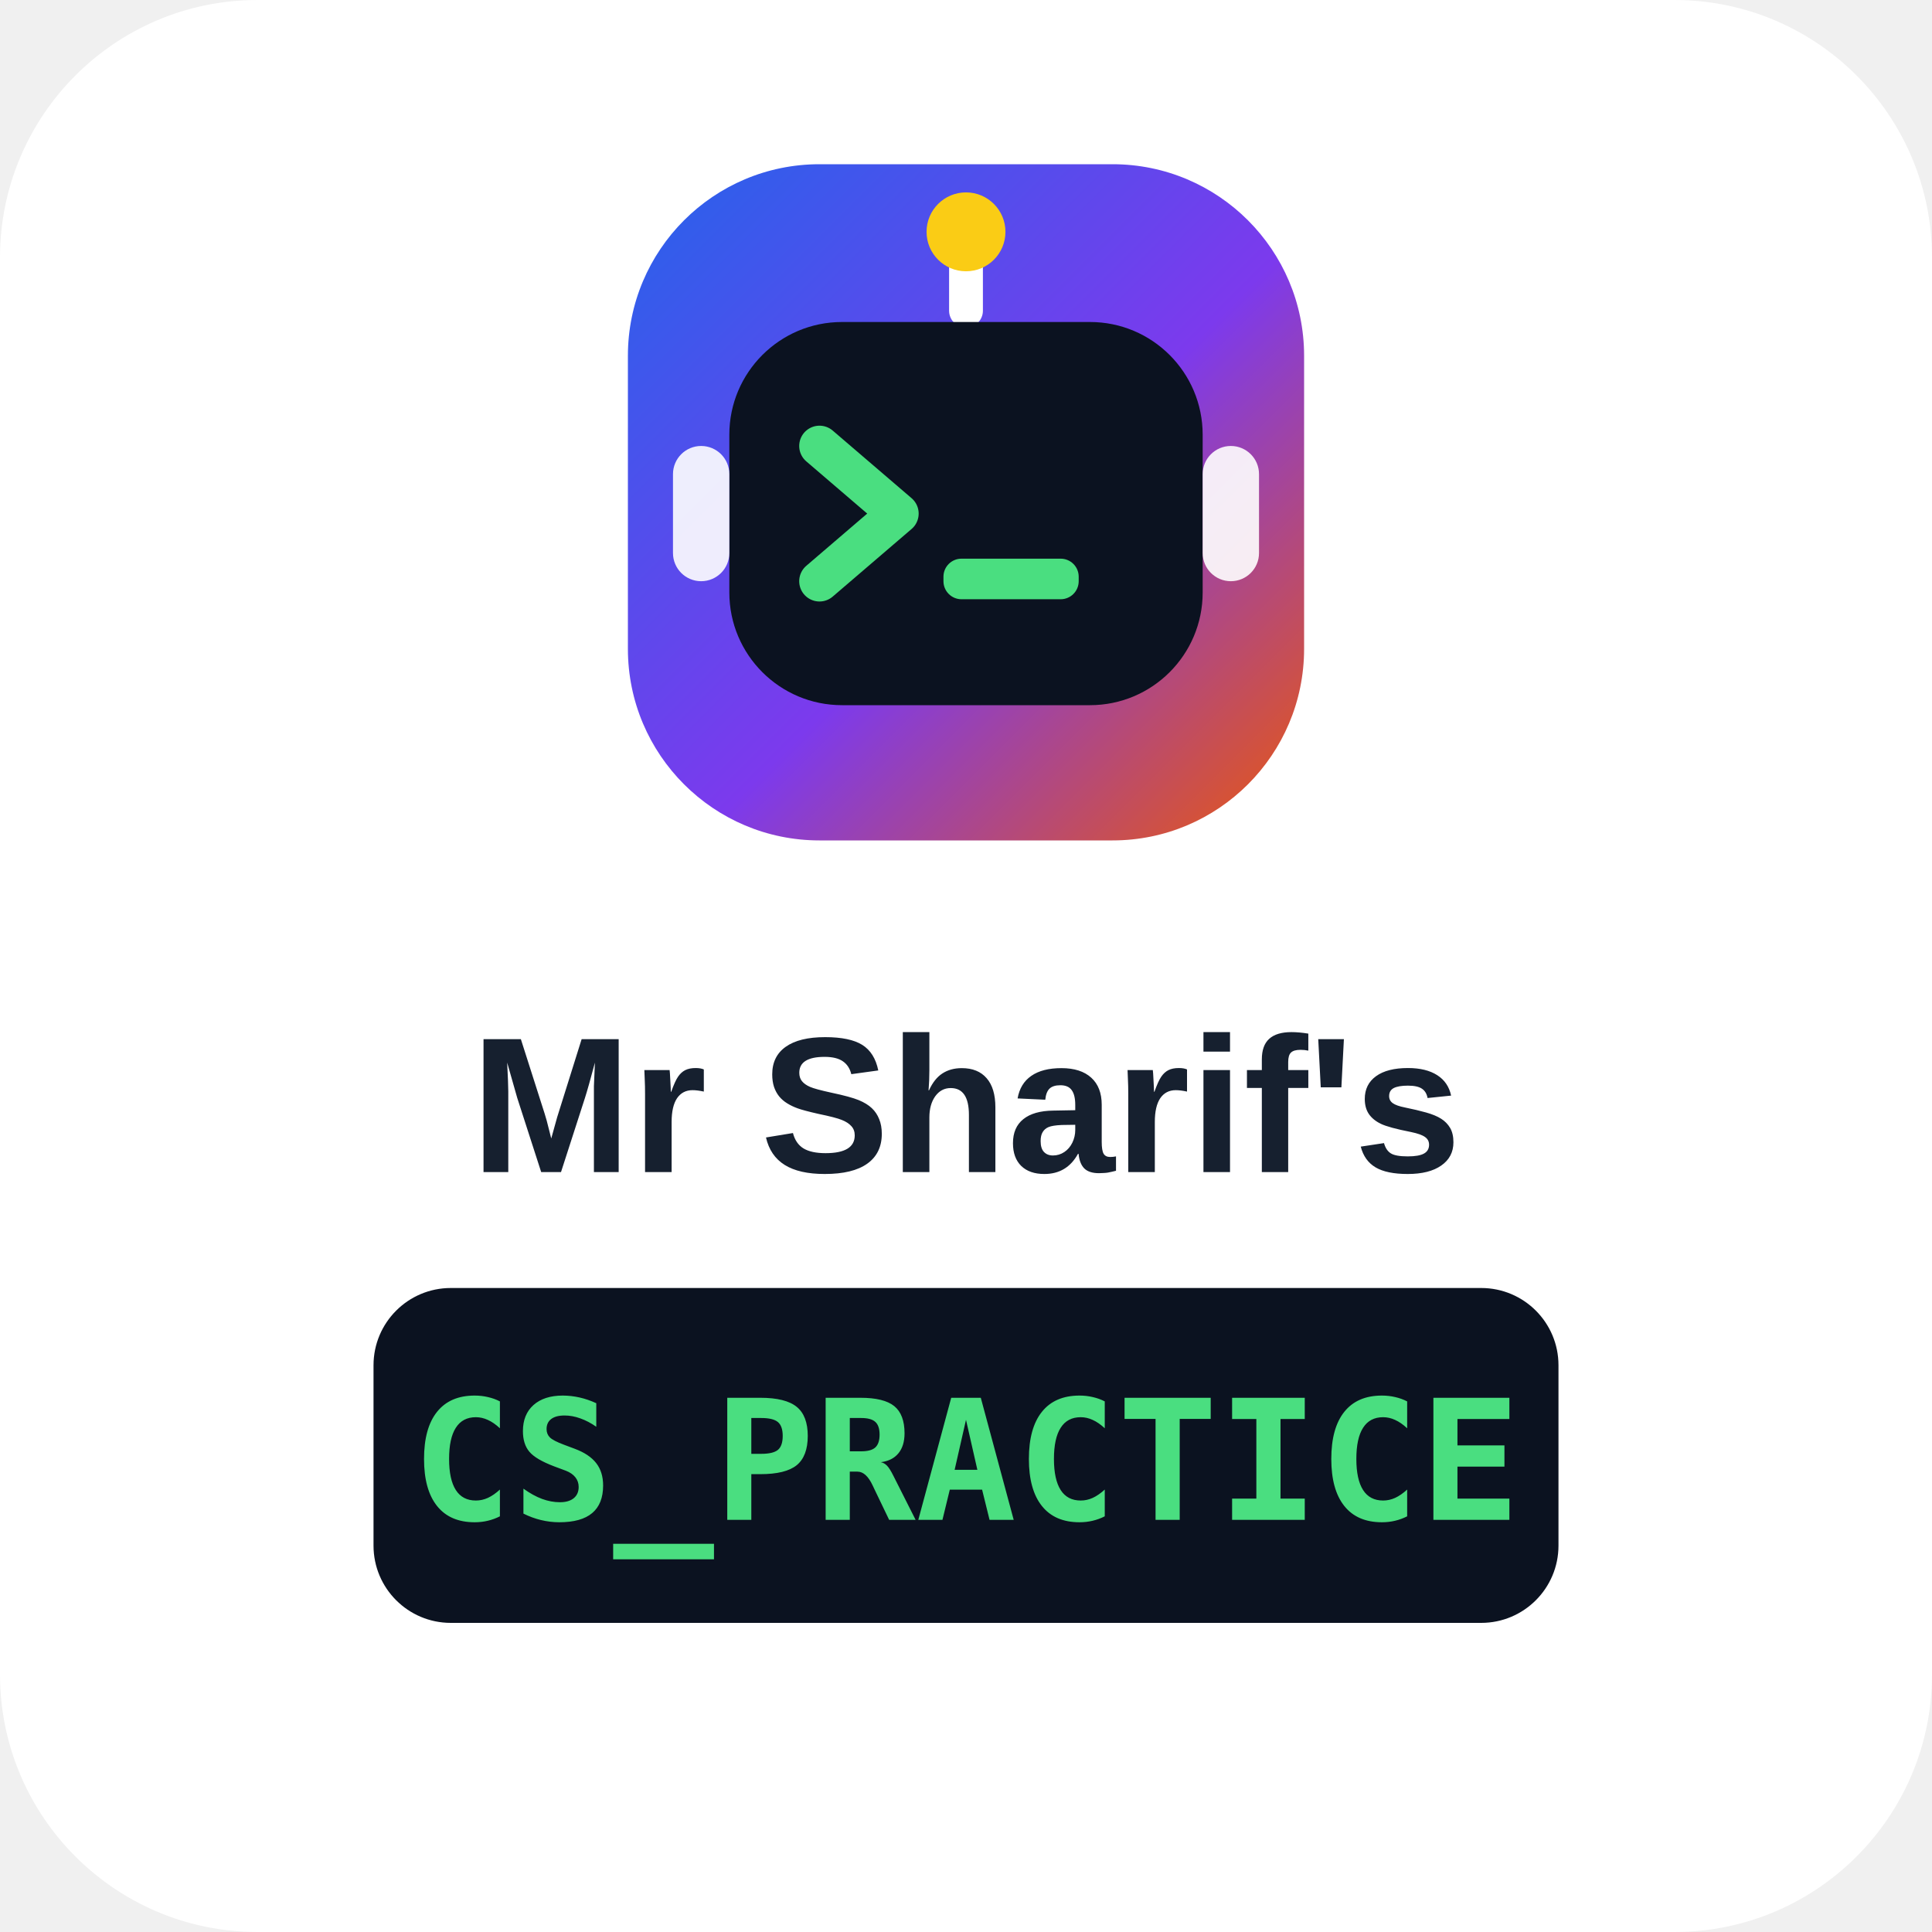
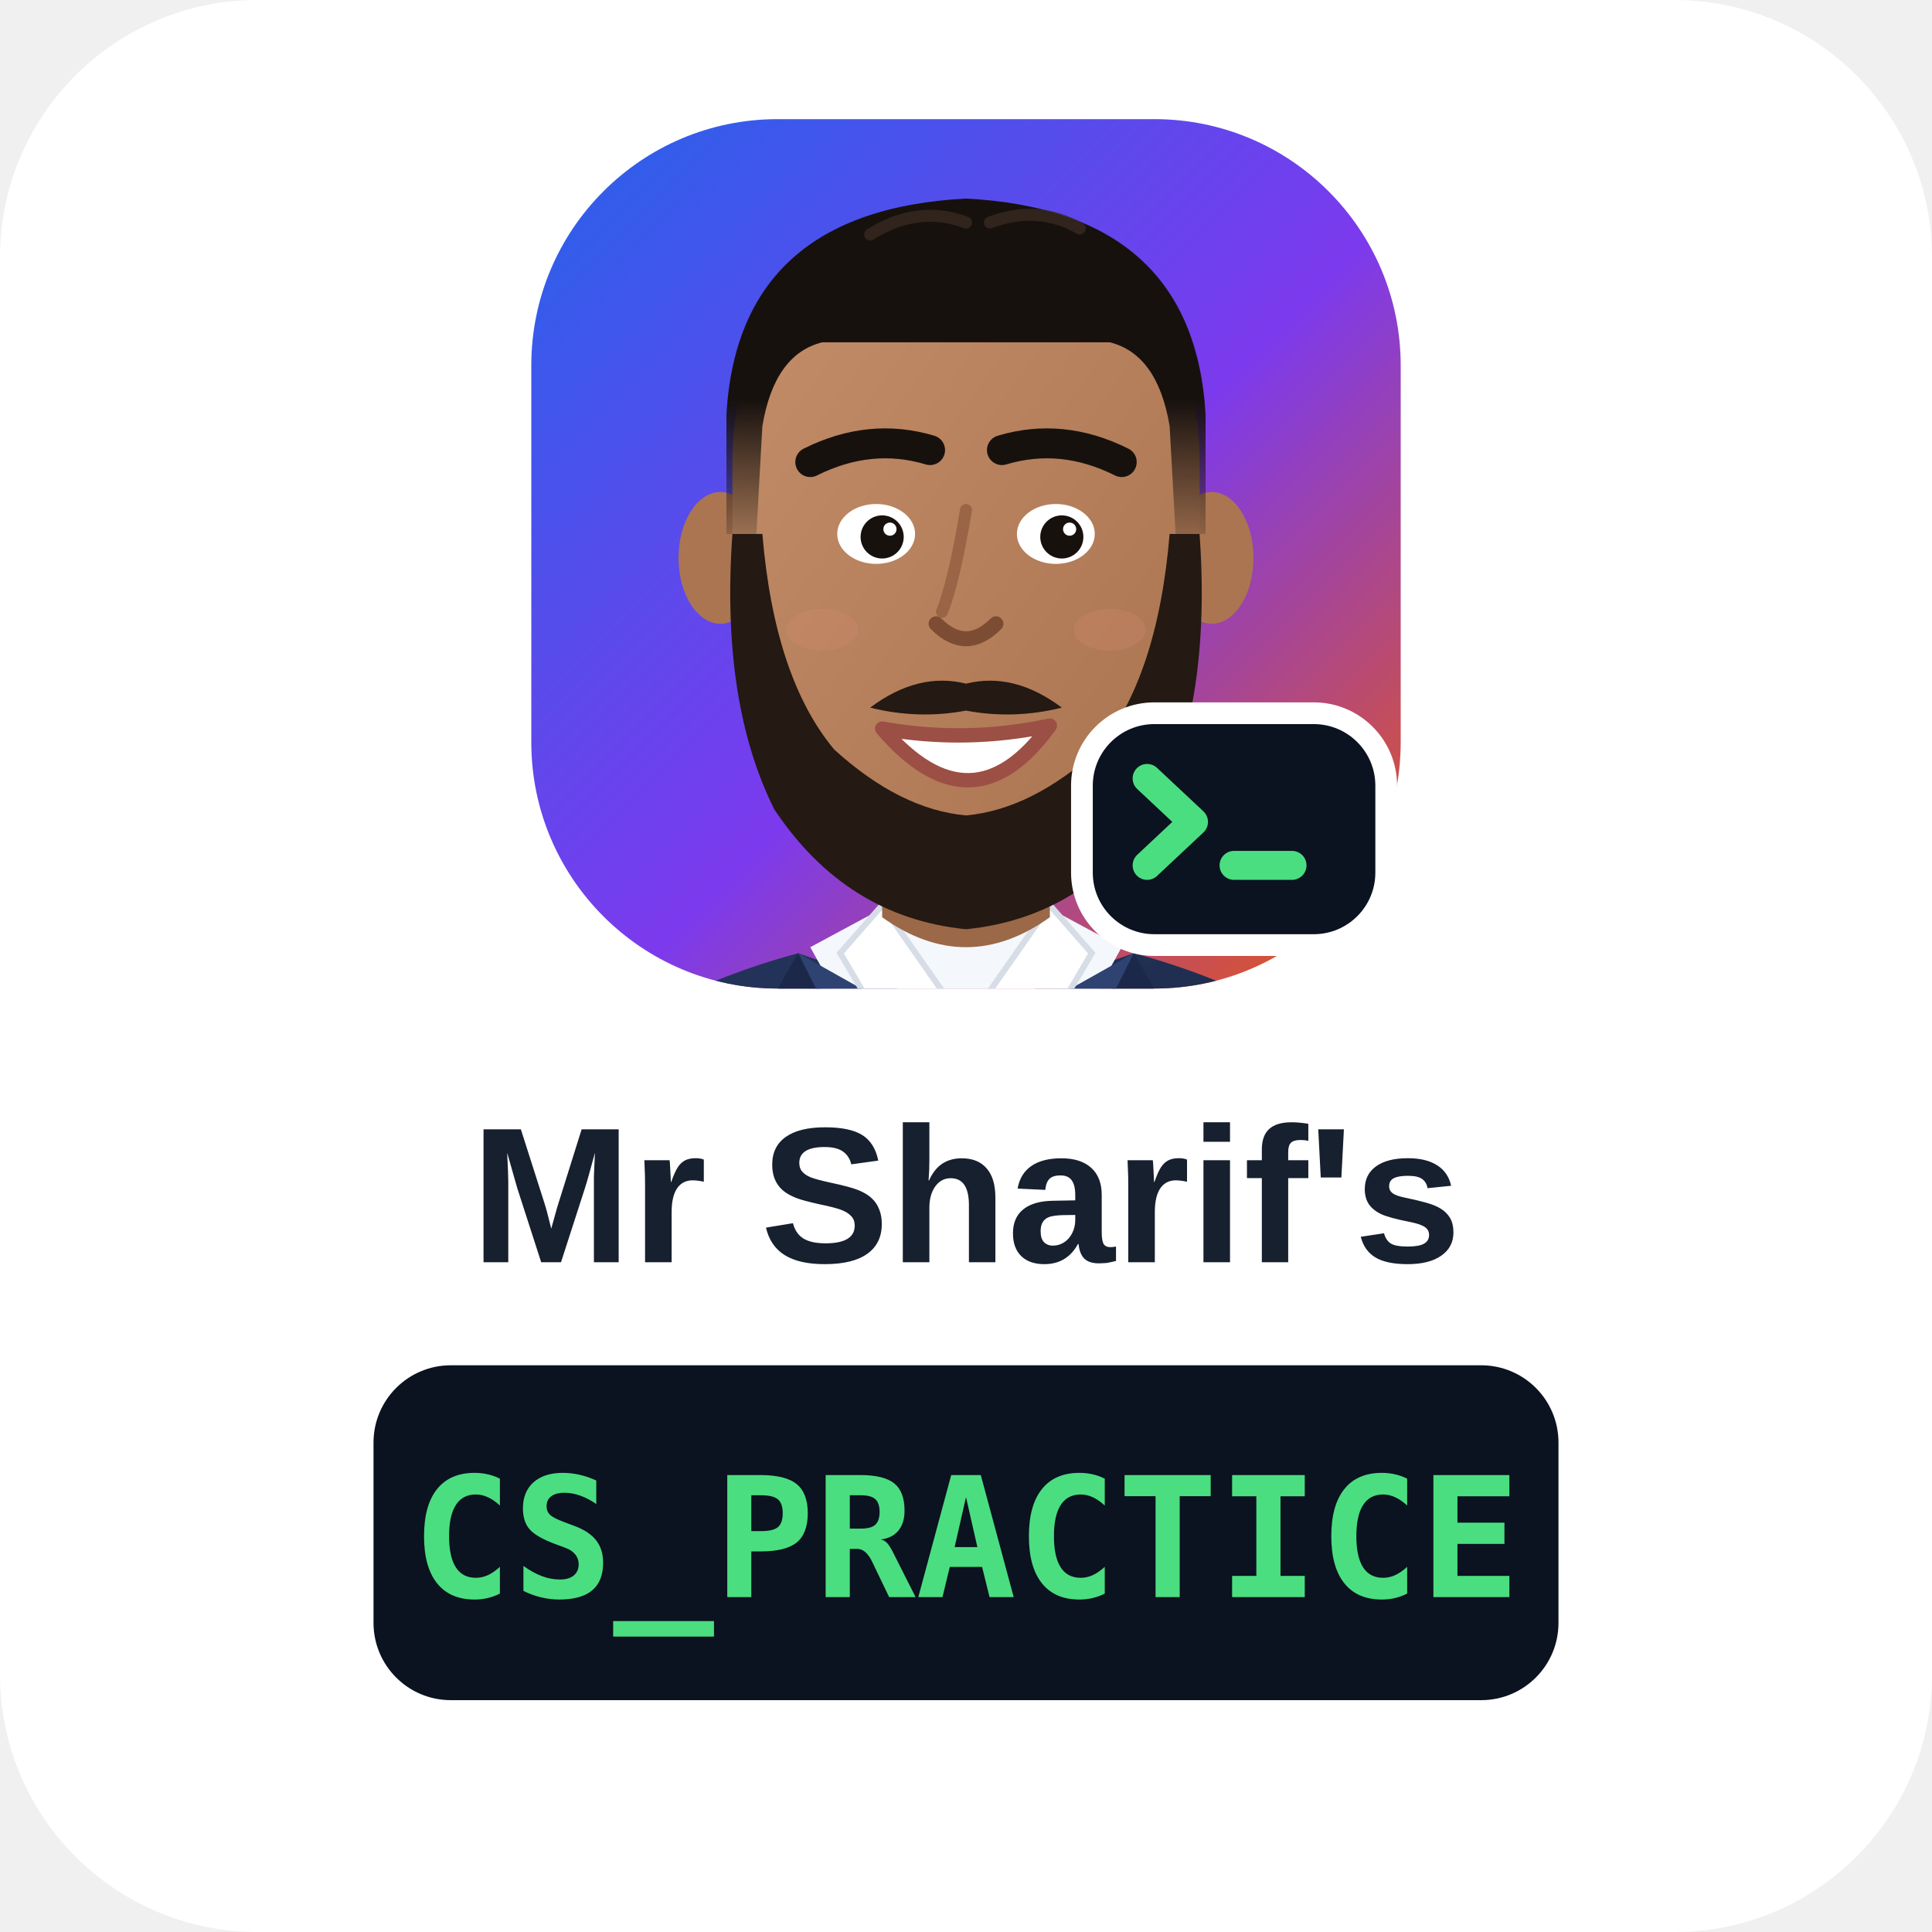
<svg xmlns="http://www.w3.org/2000/svg" viewBox="0 0 300 300" width="1024" height="1024">
-   <defs>
-     <linearGradient id="g" x1="0" y1="0" x2="1" y2="1">
-       <stop offset="0" stop-color="#2563eb" />
-       <stop offset=".55" stop-color="#7c3aed" />
-       <stop offset="1" stop-color="#ea580c" />
-     </linearGradient>
-   </defs>
  <rect width="300" height="300" rx="40" fill="#ffffff" />
-   <g transform="translate(94 22) scale(1.75)">
-     <rect x="2" y="2" width="60" height="60" rx="17" fill="url(#g)" />
-     <line x1="32" y1="9" x2="32" y2="15" stroke="#fff" stroke-width="3" stroke-linecap="round" />
-     <circle cx="32" cy="8" r="3.5" fill="#facc15" />
-     <rect x="11" y="16" width="42" height="34" rx="10" fill="#0b1220" />
-     <path d="M19 27 l7 6 -7 6" fill="none" stroke="#4ade80" stroke-width="3.6" stroke-linecap="round" stroke-linejoin="round" />
-     <rect x="30" y="37" width="12" height="3.6" rx="1.6" fill="#4ade80" />
-     <rect x="6" y="27" width="5" height="12" rx="2.5" fill="#fff" opacity=".9" />
-     <rect x="53" y="27" width="5" height="12" rx="2.5" fill="#fff" opacity=".9" />
-   </g>
-   <text x="150" y="182" text-anchor="middle" font-family="Lexend, 'Segoe UI', Arial, sans-serif" font-size="30" font-weight="700" fill="#16202f">Mr Sharif's</text>
-   <rect x="58" y="200" width="184" height="52" rx="12" fill="#0b1220" />
-   <text x="150" y="236" text-anchor="middle" font-family="'JetBrains Mono', Menlo, monospace" font-size="26" font-weight="700" fill="#4ade80">CS_PRACTICE</text>
+   <svg x="78" y="14" width="144" height="144" viewBox="0 0 64 64">
+     <defs>
+       <linearGradient id="L" x1="0" y1="0" x2="1" y2="1">
+         <stop offset="0" stop-color="#2563eb" />
+         <stop offset=".55" stop-color="#7c3aed" />
+         <stop offset="1" stop-color="#ea580c" />
+       </linearGradient>
+       <clipPath id="Lc">
+         <rect x="2" y="2" width="60" height="60" rx="17" />
+       </clipPath>
+     </defs>
+     <rect x="2" y="2" width="60" height="60" rx="17" fill="url(#L)" />
+     <g clip-path="url(#Lc)">
+       <svg x="3" y="5" width="58" height="62" viewBox="34 38 132 150">
+         <defs>
+           <linearGradient id="Lan" x1="0" y1="0" x2="1" y2="1">
+             <stop offset="0" stop-color="#26365e" />
+             <stop offset="1" stop-color="#16213d" />
+           </linearGradient>
+           <linearGradient id="Laf" x1="0" y1="0" x2="0" y2="1">
+             <stop offset="0" stop-color="#17110e" />
+             <stop offset=".6" stop-color="#17110e" />
+             <stop offset="1" stop-color="#17110e" stop-opacity=".2" />
+           </linearGradient>
+           <linearGradient id="Las" x1="0" y1="0" x2="1" y2="1">
+             <stop offset="0" stop-color="#c38e69" />
+             <stop offset="1" stop-color="#a8724e" />
+           </linearGradient>
+         </defs>
+         <path d="M16 230 Q20 184 72 170 L100 180 L128 170 Q180 184 184 230 Z" fill="url(#Lan)" />
+         <path d="M74 169 L100 216 L126 169 L113 162 L87 162 Z" fill="#f4f7fb" />
+         <path d="M72 170 L96 208 L88 230 L56 230 Q56 196 72 170Z" fill="#1b2849" />
+         <path d="M128 170 L104 208 L112 230 L144 230 Q144 196 128 170Z" fill="#1b2849" />
+         <path d="M72 170 L88 179 L82 190 Z" fill="#2f4372" />
+         <path d="M128 170 L112 179 L118 190 Z" fill="#2f4372" />
+         <path d="M140 198 l15 -3 l1 5 l-15 3 Z" fill="#f4f7fb" />
+         <path d="M94 180 L106 180 L104 190 L96 190 Z" fill="#3b2418" />
+         <path d="M96 190 L104 190 L109 222 L100 230 L91 222 Z" fill="#4a2e20" />
+         <path d="M86 162 L100 182 L92 192 L79 170 Z" fill="#fff" stroke="#d6dde6" />
+         <path d="M114 162 L100 182 L108 192 L121 170 Z" fill="#fff" stroke="#d6dde6" />
+         <path d="M86 140 L114 140 L114 164 Q100 174 86 164 Z" fill="#9b6848" />
+         <ellipse cx="59" cy="104" rx="7" ry="11" fill="#ab7552" />
+         <ellipse cx="141" cy="104" rx="7" ry="11" fill="#ab7552" />
+         <path d="M61 88 Q61 54 100 51 Q139 54 139 88 L139 114 Q139 152 100 160 Q61 152 61 114 Z" fill="url(#Las)" />
+         <path d="M60 100 L60 80 Q62 46 100 44 Q138 46 140 80 L140 100 L135 100 L134 82 Q132 70 124 68 L76 68 Q68 70 66 82 L65 100 Z" fill="url(#Laf)" />
+         <path d="M84 50 q8 -5 16 -2 M104 48 q8 -3 15 1" stroke="#3a2c24" stroke-width="2" fill="none" stroke-linecap="round" opacity=".7" />
+         <path d="M61 100 L66 100 Q68 124 78 136 Q89 146 100 147 Q111 146 122 136 Q132 124 134 100 L139 100 Q141 128 132 146 Q120 164 100 166 Q80 164 68 146 Q59 128 61 100 Z" fill="#241913" />
+         <path d="M84 129 Q92 123 100 125 Q108 123 116 129 Q108 131 100 129.5 Q92 131 84 129 Z" fill="#241913" />
+         <path d="M86 132.5 Q100 135 114 132 Q101 150 86 132.5 Z" fill="#fff" stroke="#9c4f45" stroke-width="2.4" stroke-linejoin="round" />
+         <path d="M95 115 Q100 120 105 115" fill="none" stroke="#7d4d33" stroke-width="2.5" stroke-linecap="round" />
+         <path d="M100 96 Q98 108 96 113" fill="none" stroke="#9a6446" stroke-width="2" stroke-linecap="round" />
+         <ellipse cx="85" cy="100" rx="6.5" ry="5" fill="#fff" />
+         <circle cx="86" cy="100.5" r="3.6" fill="#17110e" />
+         <circle cx="87.3" cy="99.2" r="1.1" fill="#fff" />
+         <ellipse cx="115" cy="100" rx="6.5" ry="5" fill="#fff" />
+         <circle cx="116" cy="100.5" r="3.6" fill="#17110e" />
+         <circle cx="117.3" cy="99.2" r="1.1" fill="#fff" />
+         <path d="M74 88 Q84 83 94 86" fill="none" stroke="#17110e" stroke-width="5" stroke-linecap="round" />
+         <path d="M106 86 Q116 83 126 88" fill="none" stroke="#17110e" stroke-width="5" stroke-linecap="round" />
+         <ellipse cx="76" cy="116" rx="6" ry="3.5" fill="#d98b72" opacity=".25" />
+         <ellipse cx="124" cy="116" rx="6" ry="3.5" fill="#d98b72" opacity=".25" />
+       </svg>
+     </g>
+     <rect x="40" y="43" width="21" height="16" rx="5" fill="#0b1220" stroke="#fff" stroke-width="1.5" />
+     <path d="M44.5 47.5 l3.2 3 -3.2 3" fill="none" stroke="#4ade80" stroke-width="2" stroke-linecap="round" stroke-linejoin="round" />
+     <rect x="49.5" y="52.5" width="6" height="2" rx="1" fill="#4ade80" />
+   </svg>
+   <text x="150" y="196" text-anchor="middle" font-family="Lexend, 'Segoe UI', Arial, sans-serif" font-size="30" font-weight="700" fill="#16202f">Mr Sharif's</text>
+   <rect x="58" y="212" width="184" height="52" rx="12" fill="#0b1220" />
+   <text x="150" y="248" text-anchor="middle" font-family="'JetBrains Mono', Menlo, monospace" font-size="26" font-weight="700" fill="#4ade80">CS_PRACTICE</text>
</svg>
